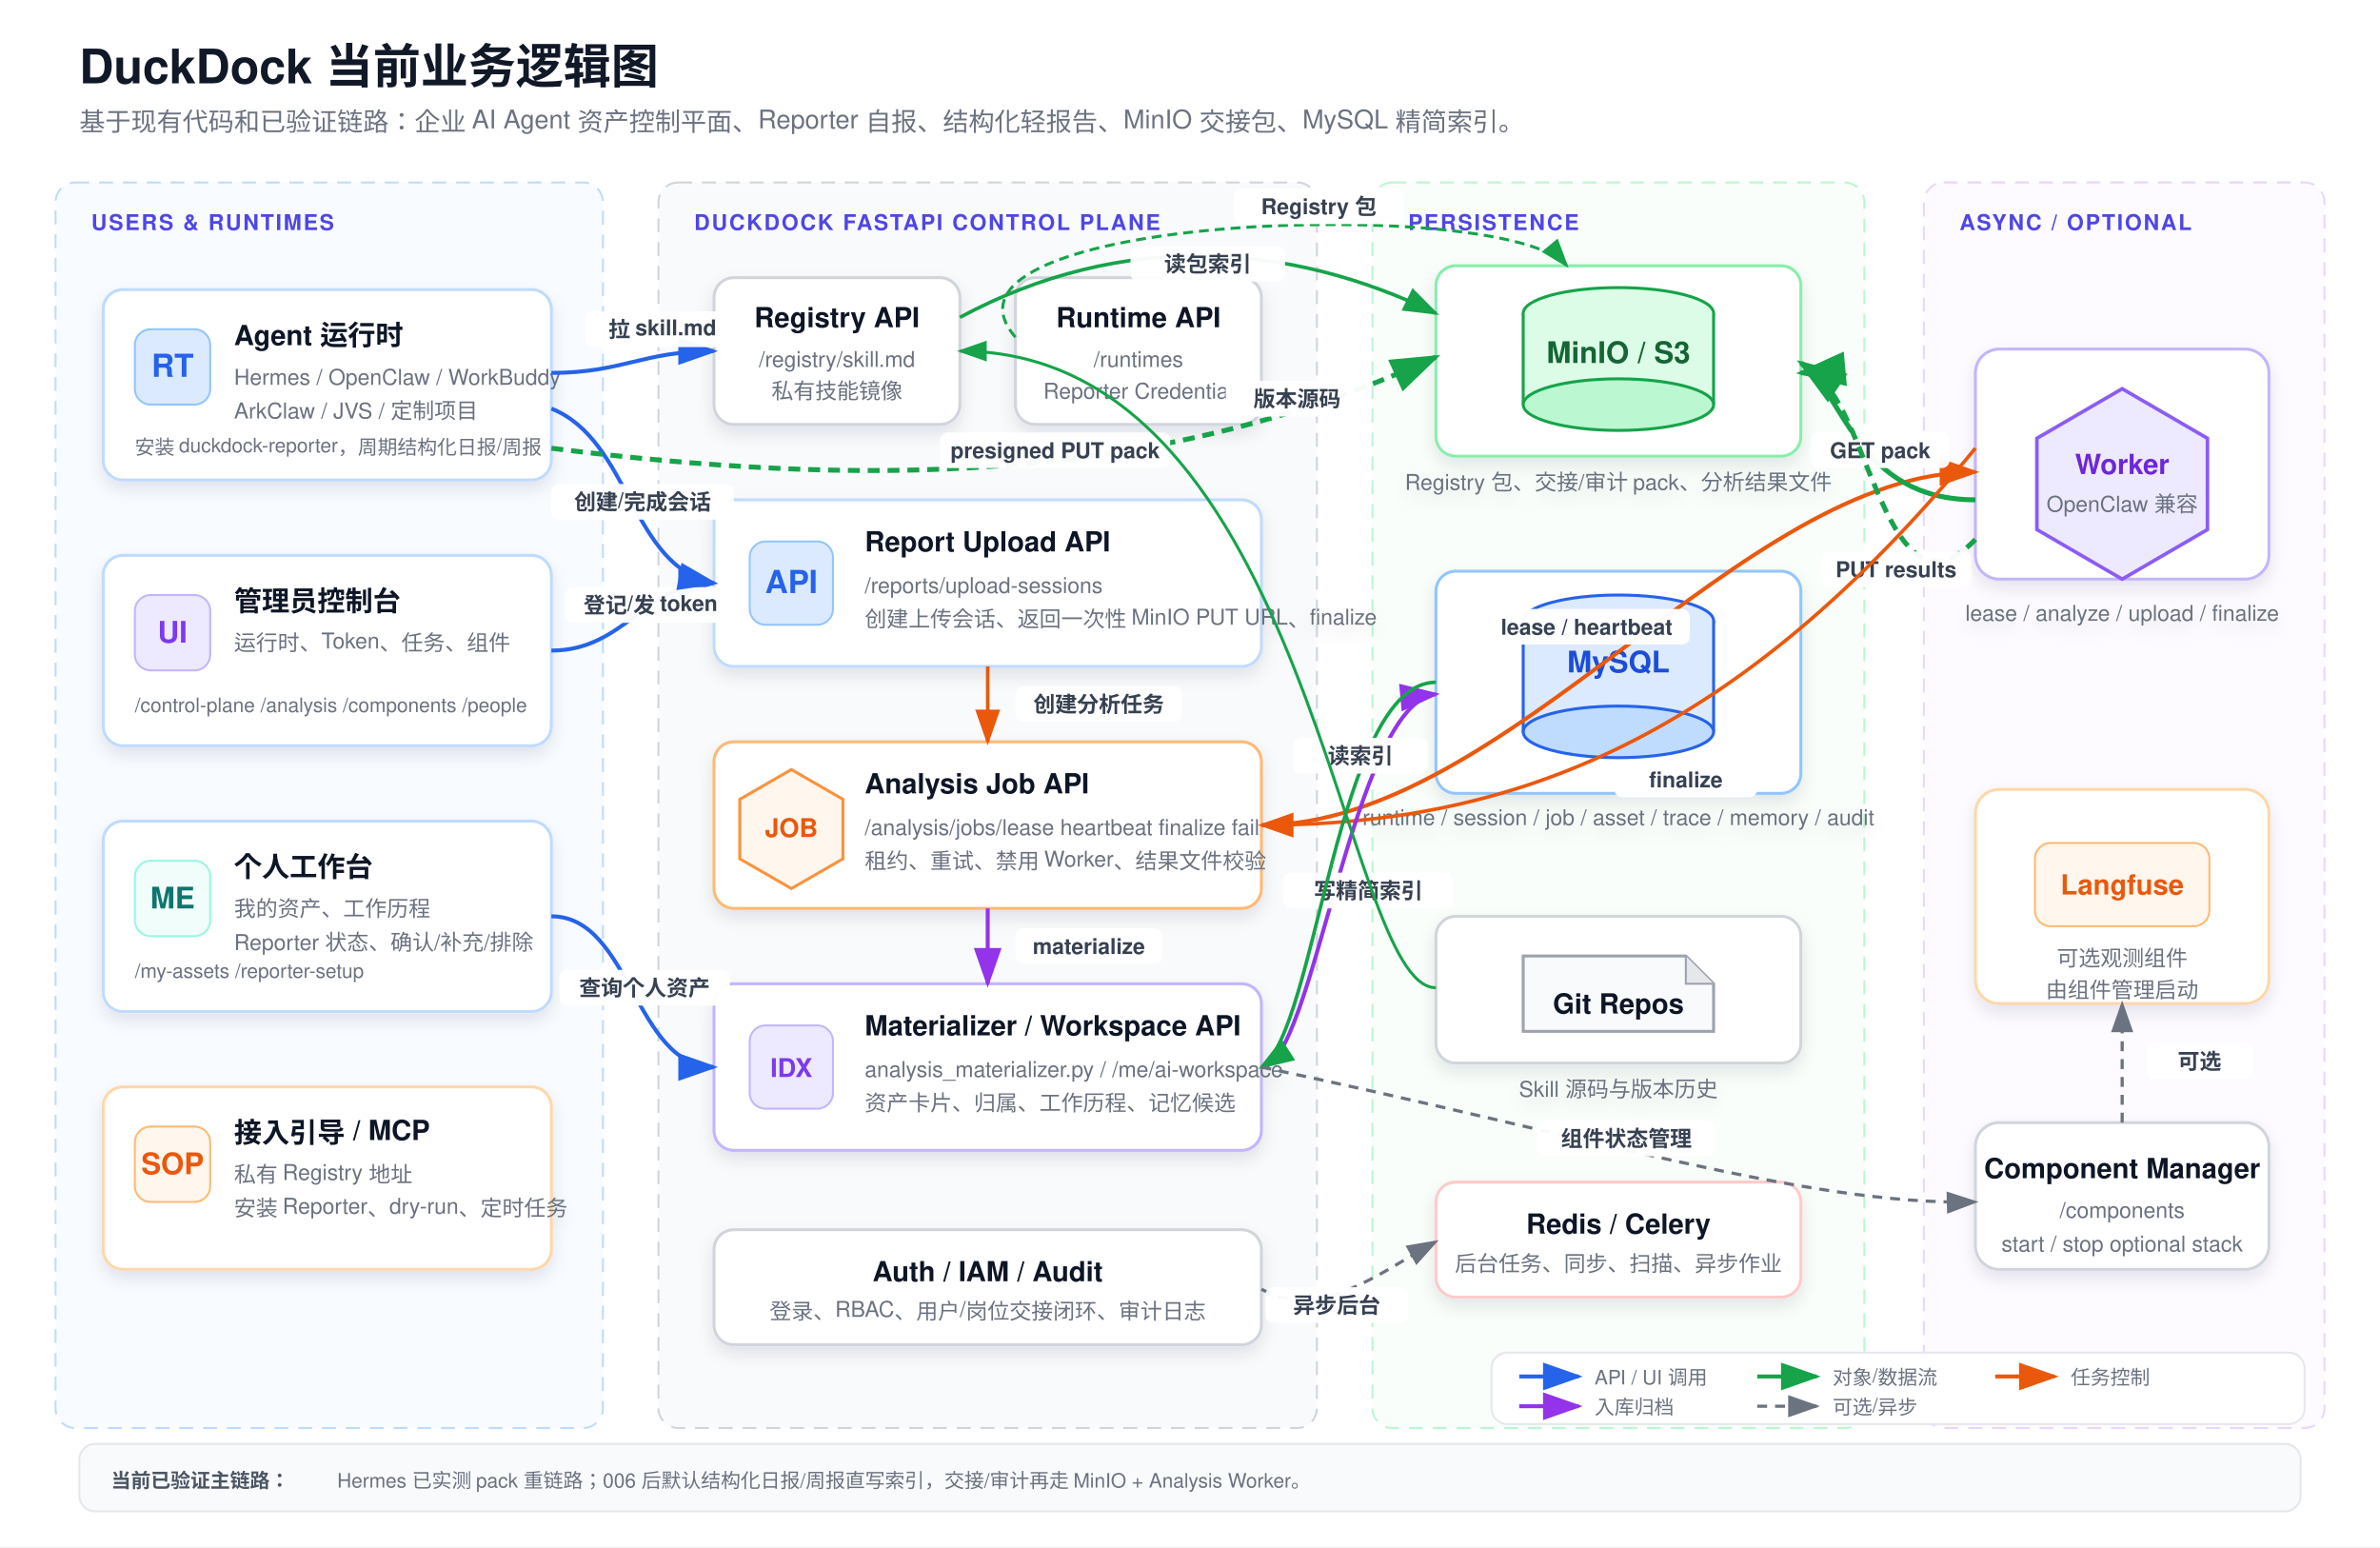
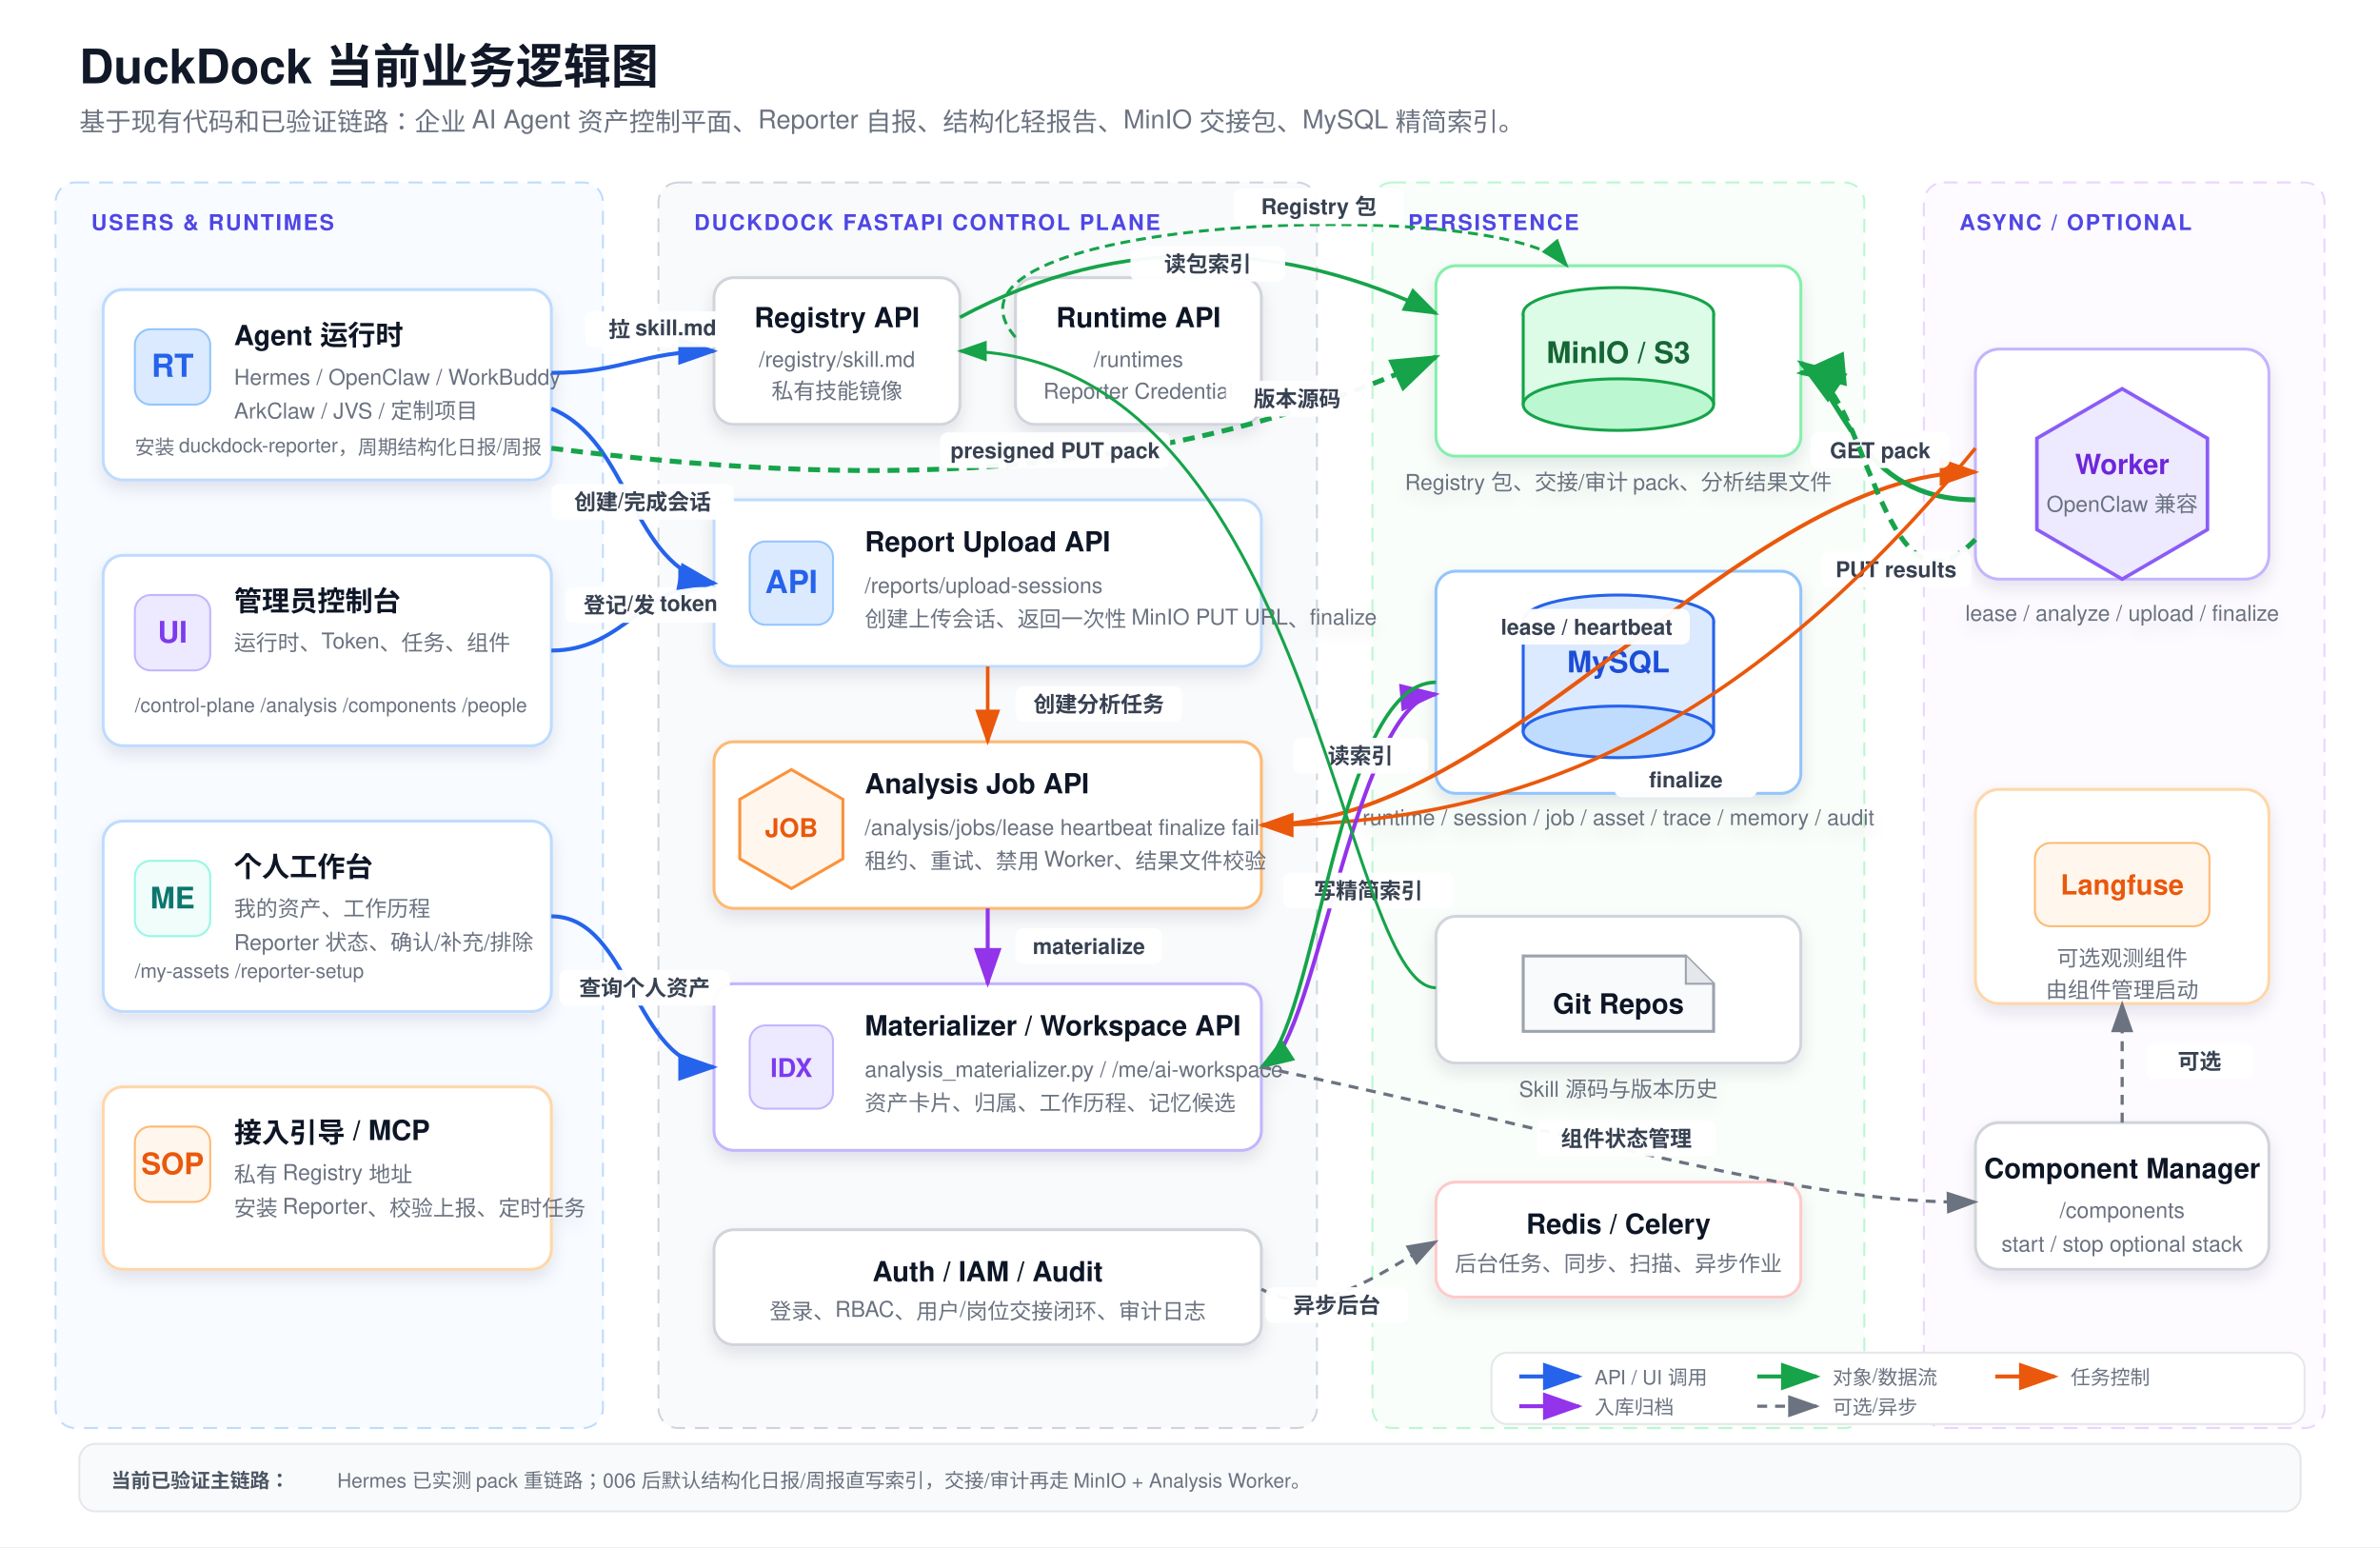
<svg xmlns="http://www.w3.org/2000/svg" viewBox="0 0 1200 780" width="1200" height="780">
  <style>
    text { font-family: 'Helvetica Neue', Helvetica, Arial, 'PingFang SC', 'Microsoft YaHei', sans-serif; }
    .title { fill: #111827; font-size: 24px; font-weight: 700; }
    .subtitle { fill: #6b7280; font-size: 13px; }
    .lane-label { fill: #4f46e5; font-size: 11px; font-weight: 700; letter-spacing: .08em; }
    .node-title { fill: #111827; font-size: 14px; font-weight: 700; }
    .node-sub { fill: #6b7280; font-size: 11px; }
    .tiny { fill: #6b7280; font-size: 10px; }
    .arrow-label { fill: #374151; font-size: 11px; font-weight: 600; }
    .tag { fill: #4b5563; font-size: 10px; font-weight: 600; }
  </style>
  <defs>
    <filter id="soft-shadow" x="-20%" y="-20%" width="140%" height="140%">
      <feDropShadow dx="0" dy="4" stdDeviation="4" flood-color="#0f172a" flood-opacity="0.10" />
    </filter>
    <marker id="arrow-blue" markerWidth="10" markerHeight="7" refX="9" refY="3.5" orient="auto">
      <polygon points="0 0,10 3.5,0 7" fill="#2563eb" />
    </marker>
    <marker id="arrow-green" markerWidth="10" markerHeight="7" refX="9" refY="3.5" orient="auto">
      <polygon points="0 0,10 3.5,0 7" fill="#16a34a" />
    </marker>
    <marker id="arrow-orange" markerWidth="10" markerHeight="7" refX="9" refY="3.5" orient="auto">
      <polygon points="0 0,10 3.5,0 7" fill="#ea580c" />
    </marker>
    <marker id="arrow-purple" markerWidth="10" markerHeight="7" refX="9" refY="3.5" orient="auto">
      <polygon points="0 0,10 3.5,0 7" fill="#9333ea" />
    </marker>
    <marker id="arrow-gray" markerWidth="10" markerHeight="7" refX="9" refY="3.5" orient="auto">
      <polygon points="0 0,10 3.5,0 7" fill="#6b7280" />
    </marker>
  </defs>
  <rect width="1200" height="780" fill="#ffffff" />
  <text x="40" y="42" class="title">DuckDock 当前业务逻辑图</text>
  <text x="40" y="66" class="subtitle">基于现有代码和已验证链路：企业 AI Agent 资产控制平面、Reporter 自报、结构化轻报告、MinIO 交接包、MySQL 精简索引。</text>
  <rect x="28" y="92" width="276" height="628" rx="10" fill="#eff6ff" fill-opacity="0.42" stroke="#bfdbfe" stroke-dasharray="7,5" />
  <text x="46" y="116" class="lane-label">USERS &amp; RUNTIMES</text>
  <rect x="332" y="92" width="332" height="628" rx="10" fill="#f8fafc" stroke="#d1d5db" stroke-dasharray="7,5" />
  <text x="350" y="116" class="lane-label">DUCKDOCK FASTAPI CONTROL PLANE</text>
  <rect x="692" y="92" width="248" height="628" rx="10" fill="#f0fdf4" fill-opacity="0.42" stroke="#bbf7d0" stroke-dasharray="7,5" />
  <text x="710" y="116" class="lane-label">PERSISTENCE</text>
  <rect x="970" y="92" width="202" height="628" rx="10" fill="#faf5ff" fill-opacity="0.48" stroke="#e9d5ff" stroke-dasharray="7,5" />
  <text x="988" y="116" class="lane-label">ASYNC / OPTIONAL</text>
  <g filter="url(#soft-shadow)">
    <rect x="52" y="146" width="226" height="96" rx="10" fill="#ffffff" stroke="#bfdbfe" stroke-width="1.5" />
    <rect x="68" y="166" width="38" height="38" rx="8" fill="#dbeafe" stroke="#93c5fd" />
    <text x="87" y="190" text-anchor="middle" fill="#2563eb" font-size="16" font-weight="700">RT</text>
    <text x="118" y="174" class="node-title">Agent 运行时</text>
    <text x="118" y="194" class="node-sub">Hermes / OpenClaw / WorkBuddy</text>
    <text x="118" y="211" class="node-sub">ArkClaw / JVS / 定制项目</text>
    <text x="68" y="229" class="tiny">安装 duckdock-reporter，周期结构化日报/周报</text>
  </g>
  <g filter="url(#soft-shadow)">
    <rect x="52" y="280" width="226" height="96" rx="10" fill="#ffffff" stroke="#bfdbfe" stroke-width="1.5" />
    <rect x="68" y="300" width="38" height="38" rx="8" fill="#ede9fe" stroke="#c4b5fd" />
    <text x="87" y="324" text-anchor="middle" fill="#7c3aed" font-size="15" font-weight="700">UI</text>
    <text x="118" y="308" class="node-title">管理员控制台</text>
    <text x="118" y="328" class="node-sub">运行时、Token、任务、组件</text>
    <text x="68" y="359" class="tiny">/control-plane /analysis /components /people</text>
  </g>
  <g filter="url(#soft-shadow)">
    <rect x="52" y="414" width="226" height="96" rx="10" fill="#ffffff" stroke="#bfdbfe" stroke-width="1.5" />
    <rect x="68" y="434" width="38" height="38" rx="8" fill="#f0fdfa" stroke="#99f6e4" />
    <text x="87" y="458" text-anchor="middle" fill="#0f766e" font-size="15" font-weight="700">ME</text>
    <text x="118" y="442" class="node-title">个人工作台</text>
    <text x="118" y="462" class="node-sub">我的资产、工作历程</text>
    <text x="118" y="479" class="node-sub">Reporter 状态、确认/补充/排除</text>
    <text x="68" y="493" class="tiny">/my-assets /reporter-setup</text>
  </g>
  <g filter="url(#soft-shadow)">
    <rect x="52" y="548" width="226" height="92" rx="10" fill="#ffffff" stroke="#fed7aa" stroke-width="1.5" />
    <rect x="68" y="568" width="38" height="38" rx="8" fill="#fff7ed" stroke="#fdba74" />
    <text x="87" y="592" text-anchor="middle" fill="#ea580c" font-size="15" font-weight="700">SOP</text>
    <text x="118" y="576" class="node-title">接入引导 / MCP</text>
    <text x="118" y="596" class="node-sub">私有 Registry 地址</text>
-     <text x="118" y="613" class="node-sub">安装 Reporter、dry-run、定时任务</text>
+     <text x="118" y="613" class="node-sub">安装 Reporter、校验上报、定时任务</text>
  </g>
  <g filter="url(#soft-shadow)">
    <rect x="360" y="140" width="124" height="74" rx="10" fill="#ffffff" stroke="#d1d5db" stroke-width="1.5" />
    <text x="422" y="165" text-anchor="middle" class="node-title">Registry API</text>
    <text x="422" y="185" text-anchor="middle" class="node-sub">/registry/skill.md</text>
    <text x="422" y="201" text-anchor="middle" class="node-sub">私有技能镜像</text>
  </g>
  <g filter="url(#soft-shadow)">
    <rect x="512" y="140" width="124" height="74" rx="10" fill="#ffffff" stroke="#d1d5db" stroke-width="1.5" />
    <text x="574" y="165" text-anchor="middle" class="node-title">Runtime API</text>
    <text x="574" y="185" text-anchor="middle" class="node-sub">/runtimes</text>
    <text x="574" y="201" text-anchor="middle" class="node-sub">Reporter Credential</text>
  </g>
  <g filter="url(#soft-shadow)">
    <rect x="360" y="252" width="276" height="84" rx="10" fill="#ffffff" stroke="#bfdbfe" stroke-width="1.5" />
    <rect x="378" y="273" width="42" height="42" rx="8" fill="#dbeafe" stroke="#93c5fd" />
    <text x="399" y="299" text-anchor="middle" fill="#2563eb" font-size="16" font-weight="700">API</text>
    <text x="436" y="278" class="node-title">Report Upload API</text>
    <text x="436" y="299" class="node-sub">/reports/upload-sessions</text>
    <text x="436" y="316" class="node-sub">创建上传会话、返回一次性 MinIO PUT URL、finalize</text>
  </g>
  <g filter="url(#soft-shadow)">
    <rect x="360" y="374" width="276" height="84" rx="10" fill="#ffffff" stroke="#fdba74" stroke-width="1.5" />
    <polygon points="399,388 425,403 425,433 399,448 373,433 373,403" fill="#fff7ed" stroke="#fb923c" stroke-width="1.5" />
    <text x="399" y="422" text-anchor="middle" fill="#ea580c" font-size="13" font-weight="700">JOB</text>
    <text x="436" y="400" class="node-title">Analysis Job API</text>
    <text x="436" y="421" class="node-sub">/analysis/jobs/lease heartbeat finalize fail</text>
    <text x="436" y="438" class="node-sub">租约、重试、禁用 Worker、结果文件校验</text>
  </g>
  <g filter="url(#soft-shadow)">
    <rect x="360" y="496" width="276" height="84" rx="10" fill="#ffffff" stroke="#c4b5fd" stroke-width="1.5" />
    <rect x="378" y="517" width="42" height="42" rx="8" fill="#ede9fe" stroke="#c4b5fd" />
    <text x="399" y="543" text-anchor="middle" fill="#7c3aed" font-size="13" font-weight="700">IDX</text>
    <text x="436" y="522" class="node-title">Materializer / Workspace API</text>
    <text x="436" y="543" class="node-sub">analysis_materializer.py / /me/ai-workspace</text>
    <text x="436" y="560" class="node-sub">资产卡片、归属、工作历程、记忆候选</text>
  </g>
  <g filter="url(#soft-shadow)">
    <rect x="360" y="620" width="276" height="58" rx="10" fill="#ffffff" stroke="#d1d5db" stroke-width="1.5" />
    <text x="498" y="646" text-anchor="middle" class="node-title">Auth / IAM / Audit</text>
    <text x="498" y="665" text-anchor="middle" class="node-sub">登录、RBAC、用户/岗位交接闭环、审计日志</text>
  </g>
  <g filter="url(#soft-shadow)">
    <rect x="724" y="134" width="184" height="96" rx="10" fill="#ffffff" stroke="#86efac" stroke-width="1.5" />
    <ellipse cx="816" cy="158" rx="48" ry="13" fill="#dcfce7" stroke="#16a34a" stroke-width="1.5" />
    <rect x="768" y="158" width="96" height="46" fill="#dcfce7" />
    <line x1="768" y1="158" x2="768" y2="204" stroke="#16a34a" stroke-width="1.5" />
    <line x1="864" y1="158" x2="864" y2="204" stroke="#16a34a" stroke-width="1.5" />
    <ellipse cx="816" cy="204" rx="48" ry="13" fill="#bbf7d0" stroke="#16a34a" stroke-width="1.5" />
    <text x="816" y="183" text-anchor="middle" fill="#166534" font-size="15" font-weight="700">MinIO / S3</text>
    <text x="816" y="247" text-anchor="middle" class="node-sub">Registry 包、交接/审计 pack、分析结果文件</text>
  </g>
  <g filter="url(#soft-shadow)">
    <rect x="724" y="288" width="184" height="112" rx="10" fill="#ffffff" stroke="#93c5fd" stroke-width="1.5" />
    <ellipse cx="816" cy="313" rx="48" ry="13" fill="#dbeafe" stroke="#2563eb" stroke-width="1.5" />
    <rect x="768" y="313" width="96" height="56" fill="#dbeafe" />
    <line x1="768" y1="313" x2="768" y2="369" stroke="#2563eb" stroke-width="1.5" />
    <line x1="864" y1="313" x2="864" y2="369" stroke="#2563eb" stroke-width="1.5" />
    <ellipse cx="816" cy="369" rx="48" ry="13" fill="#bfdbfe" stroke="#2563eb" stroke-width="1.5" />
    <text x="816" y="339" text-anchor="middle" fill="#1d4ed8" font-size="15" font-weight="700">MySQL</text>
    <text x="816" y="416" text-anchor="middle" class="node-sub">runtime / session / job / asset / trace / memory / audit</text>
  </g>
  <g filter="url(#soft-shadow)">
    <rect x="724" y="462" width="184" height="74" rx="10" fill="#ffffff" stroke="#d1d5db" stroke-width="1.5" />
    <path d="M768,482 L850,482 L864,496 L864,520 L768,520 Z" fill="#f9fafb" stroke="#9ca3af" stroke-width="1.5" />
    <path d="M850,482 L850,496 L864,496" fill="#e5e7eb" stroke="#9ca3af" />
    <text x="816" y="511" text-anchor="middle" class="node-title">Git Repos</text>
    <text x="816" y="553" text-anchor="middle" class="node-sub">Skill 源码与版本历史</text>
  </g>
  <g filter="url(#soft-shadow)">
    <rect x="724" y="596" width="184" height="58" rx="10" fill="#ffffff" stroke="#fecaca" stroke-width="1.5" />
    <text x="816" y="622" text-anchor="middle" class="node-title">Redis / Celery</text>
    <text x="816" y="641" text-anchor="middle" class="node-sub">后台任务、同步、扫描、异步作业</text>
  </g>
  <g filter="url(#soft-shadow)">
    <rect x="996" y="176" width="148" height="116" rx="12" fill="#ffffff" stroke="#c4b5fd" stroke-width="1.5" />
    <polygon points="1070,196 1113,221 1113,267 1070,292 1027,267 1027,221" fill="#ede9fe" stroke="#8b5cf6" stroke-width="1.8" />
    <text x="1070" y="239" text-anchor="middle" fill="#6d28d9" font-size="14" font-weight="700">Worker</text>
    <text x="1070" y="258" text-anchor="middle" class="node-sub">OpenClaw 兼容</text>
    <text x="1070" y="313" text-anchor="middle" class="node-sub">lease / analyze / upload / finalize</text>
  </g>
  <g filter="url(#soft-shadow)">
    <rect x="996" y="398" width="148" height="108" rx="12" fill="#ffffff" stroke="#fed7aa" stroke-width="1.5" />
    <rect x="1026" y="425" width="88" height="42" rx="8" fill="#fff7ed" stroke="#fdba74" />
    <text x="1070" y="451" text-anchor="middle" fill="#ea580c" font-size="14" font-weight="700">Langfuse</text>
    <text x="1070" y="487" text-anchor="middle" class="node-sub">可选观测组件</text>
    <text x="1070" y="503" text-anchor="middle" class="node-sub">由组件管理启动</text>
  </g>
  <g filter="url(#soft-shadow)">
    <rect x="996" y="566" width="148" height="74" rx="12" fill="#ffffff" stroke="#d1d5db" stroke-width="1.5" />
    <text x="1070" y="594" text-anchor="middle" class="node-title">Component Manager</text>
    <text x="1070" y="614" text-anchor="middle" class="node-sub">/components</text>
    <text x="1070" y="631" text-anchor="middle" class="node-sub">start / stop optional stack</text>
  </g>
  <path d="M278 188 C314 188 324 177 360 177" stroke="#2563eb" stroke-width="2" fill="none" marker-end="url(#arrow-blue)" />
  <rect x="295" y="157" width="78" height="18" rx="4" fill="#ffffff" opacity="0.96" />
  <text x="334" y="170" text-anchor="middle" class="arrow-label">拉 skill.md</text>
  <path d="M484 160 C566 116 650 122 724 158" stroke="#16a34a" stroke-width="1.8" fill="none" marker-end="url(#arrow-green)" />
  <rect x="570" y="124" width="78" height="18" rx="4" fill="#ffffff" opacity="0.96" />
  <text x="609" y="137" text-anchor="middle" class="arrow-label">读包索引</text>
  <path d="M512 170 C458 108 760 98 790 134" stroke="#16a34a" stroke-width="1.5" fill="none" stroke-dasharray="5,3" marker-end="url(#arrow-green)" />
  <rect x="622" y="95" width="86" height="18" rx="4" fill="#ffffff" opacity="0.96" />
  <text x="665" y="108" text-anchor="middle" class="arrow-label">Registry 包</text>
  <path d="M278 328 C315 328 325 294 360 294" stroke="#2563eb" stroke-width="2" fill="none" marker-end="url(#arrow-blue)" />
  <rect x="285" y="296" width="86" height="18" rx="4" fill="#ffffff" opacity="0.96" />
  <text x="328" y="309" text-anchor="middle" class="arrow-label">登记/发 token</text>
  <path d="M278 206 C318 222 318 286 360 294" stroke="#2563eb" stroke-width="2" fill="none" marker-end="url(#arrow-blue)" />
  <rect x="278" y="244" width="92" height="18" rx="4" fill="#ffffff" opacity="0.96" />
  <text x="324" y="257" text-anchor="middle" class="arrow-label">创建/完成会话</text>
  <path d="M278 226 C430 245 580 246 724 180" stroke="#16a34a" stroke-width="2.5" fill="none" stroke-dasharray="6,4" marker-end="url(#arrow-green)" />
  <rect x="474" y="218" width="116" height="18" rx="4" fill="#ffffff" opacity="0.96" />
  <text x="532" y="231" text-anchor="middle" class="arrow-label">presigned PUT pack</text>
  <path d="M498 336 L498 374" stroke="#ea580c" stroke-width="1.8" fill="none" marker-end="url(#arrow-orange)" />
  <rect x="512" y="346" width="84" height="18" rx="4" fill="#ffffff" opacity="0.96" />
  <text x="554" y="359" text-anchor="middle" class="arrow-label">创建分析任务</text>
  <path d="M636 416 C760 416 878 238 996 238" stroke="#ea580c" stroke-width="2" fill="none" marker-end="url(#arrow-orange)" />
  <rect x="748" y="307" width="104" height="18" rx="4" fill="#ffffff" opacity="0.96" />
  <text x="800" y="320" text-anchor="middle" class="arrow-label">lease / heartbeat</text>
  <path d="M996 252 C936 252 930 198 908 183" stroke="#16a34a" stroke-width="2.5" fill="none" marker-end="url(#arrow-green)" />
  <rect x="913" y="218" width="70" height="18" rx="4" fill="#ffffff" opacity="0.96" />
  <text x="948" y="231" text-anchor="middle" class="arrow-label">GET pack</text>
  <path d="M996 272 C948 322 941 185 908 188" stroke="#16a34a" stroke-width="2.5" fill="none" stroke-dasharray="6,4" marker-end="url(#arrow-green)" />
  <rect x="918" y="278" width="76" height="18" rx="4" fill="#ffffff" opacity="0.96" />
  <text x="956" y="291" text-anchor="middle" class="arrow-label">PUT results</text>
  <path d="M996 226 C876 372 764 416 636 416" stroke="#ea580c" stroke-width="1.8" fill="none" marker-end="url(#arrow-orange)" />
  <rect x="814" y="384" width="72" height="18" rx="4" fill="#ffffff" opacity="0.96" />
  <text x="850" y="397" text-anchor="middle" class="arrow-label">finalize</text>
  <path d="M498 458 L498 496" stroke="#9333ea" stroke-width="2" fill="none" marker-end="url(#arrow-purple)" />
  <rect x="512" y="468" width="74" height="18" rx="4" fill="#ffffff" opacity="0.96" />
  <text x="549" y="481" text-anchor="middle" class="arrow-label">materialize</text>
  <path d="M636 538 C662 538 682 354 724 350" stroke="#9333ea" stroke-width="2" fill="none" marker-end="url(#arrow-purple)" />
  <rect x="647" y="440" width="86" height="18" rx="4" fill="#ffffff" opacity="0.96" />
  <text x="690" y="453" text-anchor="middle" class="arrow-label">写精简索引</text>
  <path d="M278 462 C318 462 320 538 360 538" stroke="#2563eb" stroke-width="2" fill="none" marker-end="url(#arrow-blue)" />
  <rect x="282" y="489" width="86" height="18" rx="4" fill="#ffffff" opacity="0.96" />
  <text x="325" y="502" text-anchor="middle" class="arrow-label">查询个人资产</text>
  <path d="M724 344 C674 344 664 520 636 538" stroke="#16a34a" stroke-width="1.8" fill="none" marker-end="url(#arrow-green)" />
  <rect x="652" y="372" width="68" height="18" rx="4" fill="#ffffff" opacity="0.96" />
  <text x="686" y="385" text-anchor="middle" class="arrow-label">读索引</text>
  <path d="M636 538 C798 572 912 608 996 606" stroke="#6b7280" stroke-width="1.6" fill="none" stroke-dasharray="5,4" marker-end="url(#arrow-gray)" />
  <rect x="775" y="565" width="90" height="18" rx="4" fill="#ffffff" opacity="0.96" />
  <text x="820" y="578" text-anchor="middle" class="arrow-label">组件状态管理</text>
  <path d="M1070 566 L1070 506" stroke="#6b7280" stroke-width="1.6" fill="none" stroke-dasharray="5,4" marker-end="url(#arrow-gray)" />
  <rect x="1082" y="526" width="54" height="18" rx="4" fill="#ffffff" opacity="0.96" />
  <text x="1109" y="539" text-anchor="middle" class="arrow-label">可选</text>
  <path d="M636 650 C666 666 695 642 724 626" stroke="#6b7280" stroke-width="1.6" fill="none" stroke-dasharray="5,4" marker-end="url(#arrow-gray)" />
  <rect x="638" y="649" width="72" height="18" rx="4" fill="#ffffff" opacity="0.96" />
  <text x="674" y="662" text-anchor="middle" class="arrow-label">异步后台</text>
  <path d="M724 498 C676 498 662 177 484 177" stroke="#16a34a" stroke-width="1.5" fill="none" marker-end="url(#arrow-green)" />
  <rect x="618" y="192" width="72" height="18" rx="4" fill="#ffffff" opacity="0.96" />
  <text x="654" y="205" text-anchor="middle" class="arrow-label">版本源码</text>
  <g transform="translate(40 728)">
    <rect x="0" y="0" width="1120" height="34" rx="8" fill="#f9fafb" stroke="#e5e7eb" />
    <text x="16" y="22" class="tag">当前已验证主链路：</text>
    <text x="130" y="22" class="tiny">Hermes 已实测 pack 重链路；006 后默认结构化日报/周报直写索引，交接/审计再走 MinIO + Analysis Worker。</text>
  </g>
  <g transform="translate(752 682)">
    <rect x="0" y="0" width="410" height="36" rx="8" fill="#ffffff" stroke="#e5e7eb" />
    <line x1="14" y1="12" x2="44" y2="12" stroke="#2563eb" stroke-width="2" marker-end="url(#arrow-blue)" />
    <text x="52" y="16" class="tiny">API / UI 调用</text>
    <line x1="134" y1="12" x2="164" y2="12" stroke="#16a34a" stroke-width="2" marker-end="url(#arrow-green)" />
    <text x="172" y="16" class="tiny">对象/数据流</text>
    <line x1="254" y1="12" x2="284" y2="12" stroke="#ea580c" stroke-width="2" marker-end="url(#arrow-orange)" />
    <text x="292" y="16" class="tiny">任务控制</text>
    <line x1="14" y1="27" x2="44" y2="27" stroke="#9333ea" stroke-width="2" marker-end="url(#arrow-purple)" />
    <text x="52" y="31" class="tiny">入库归档</text>
    <line x1="134" y1="27" x2="164" y2="27" stroke="#6b7280" stroke-width="1.6" stroke-dasharray="5,4" marker-end="url(#arrow-gray)" />
    <text x="172" y="31" class="tiny">可选/异步</text>
  </g>
</svg>
